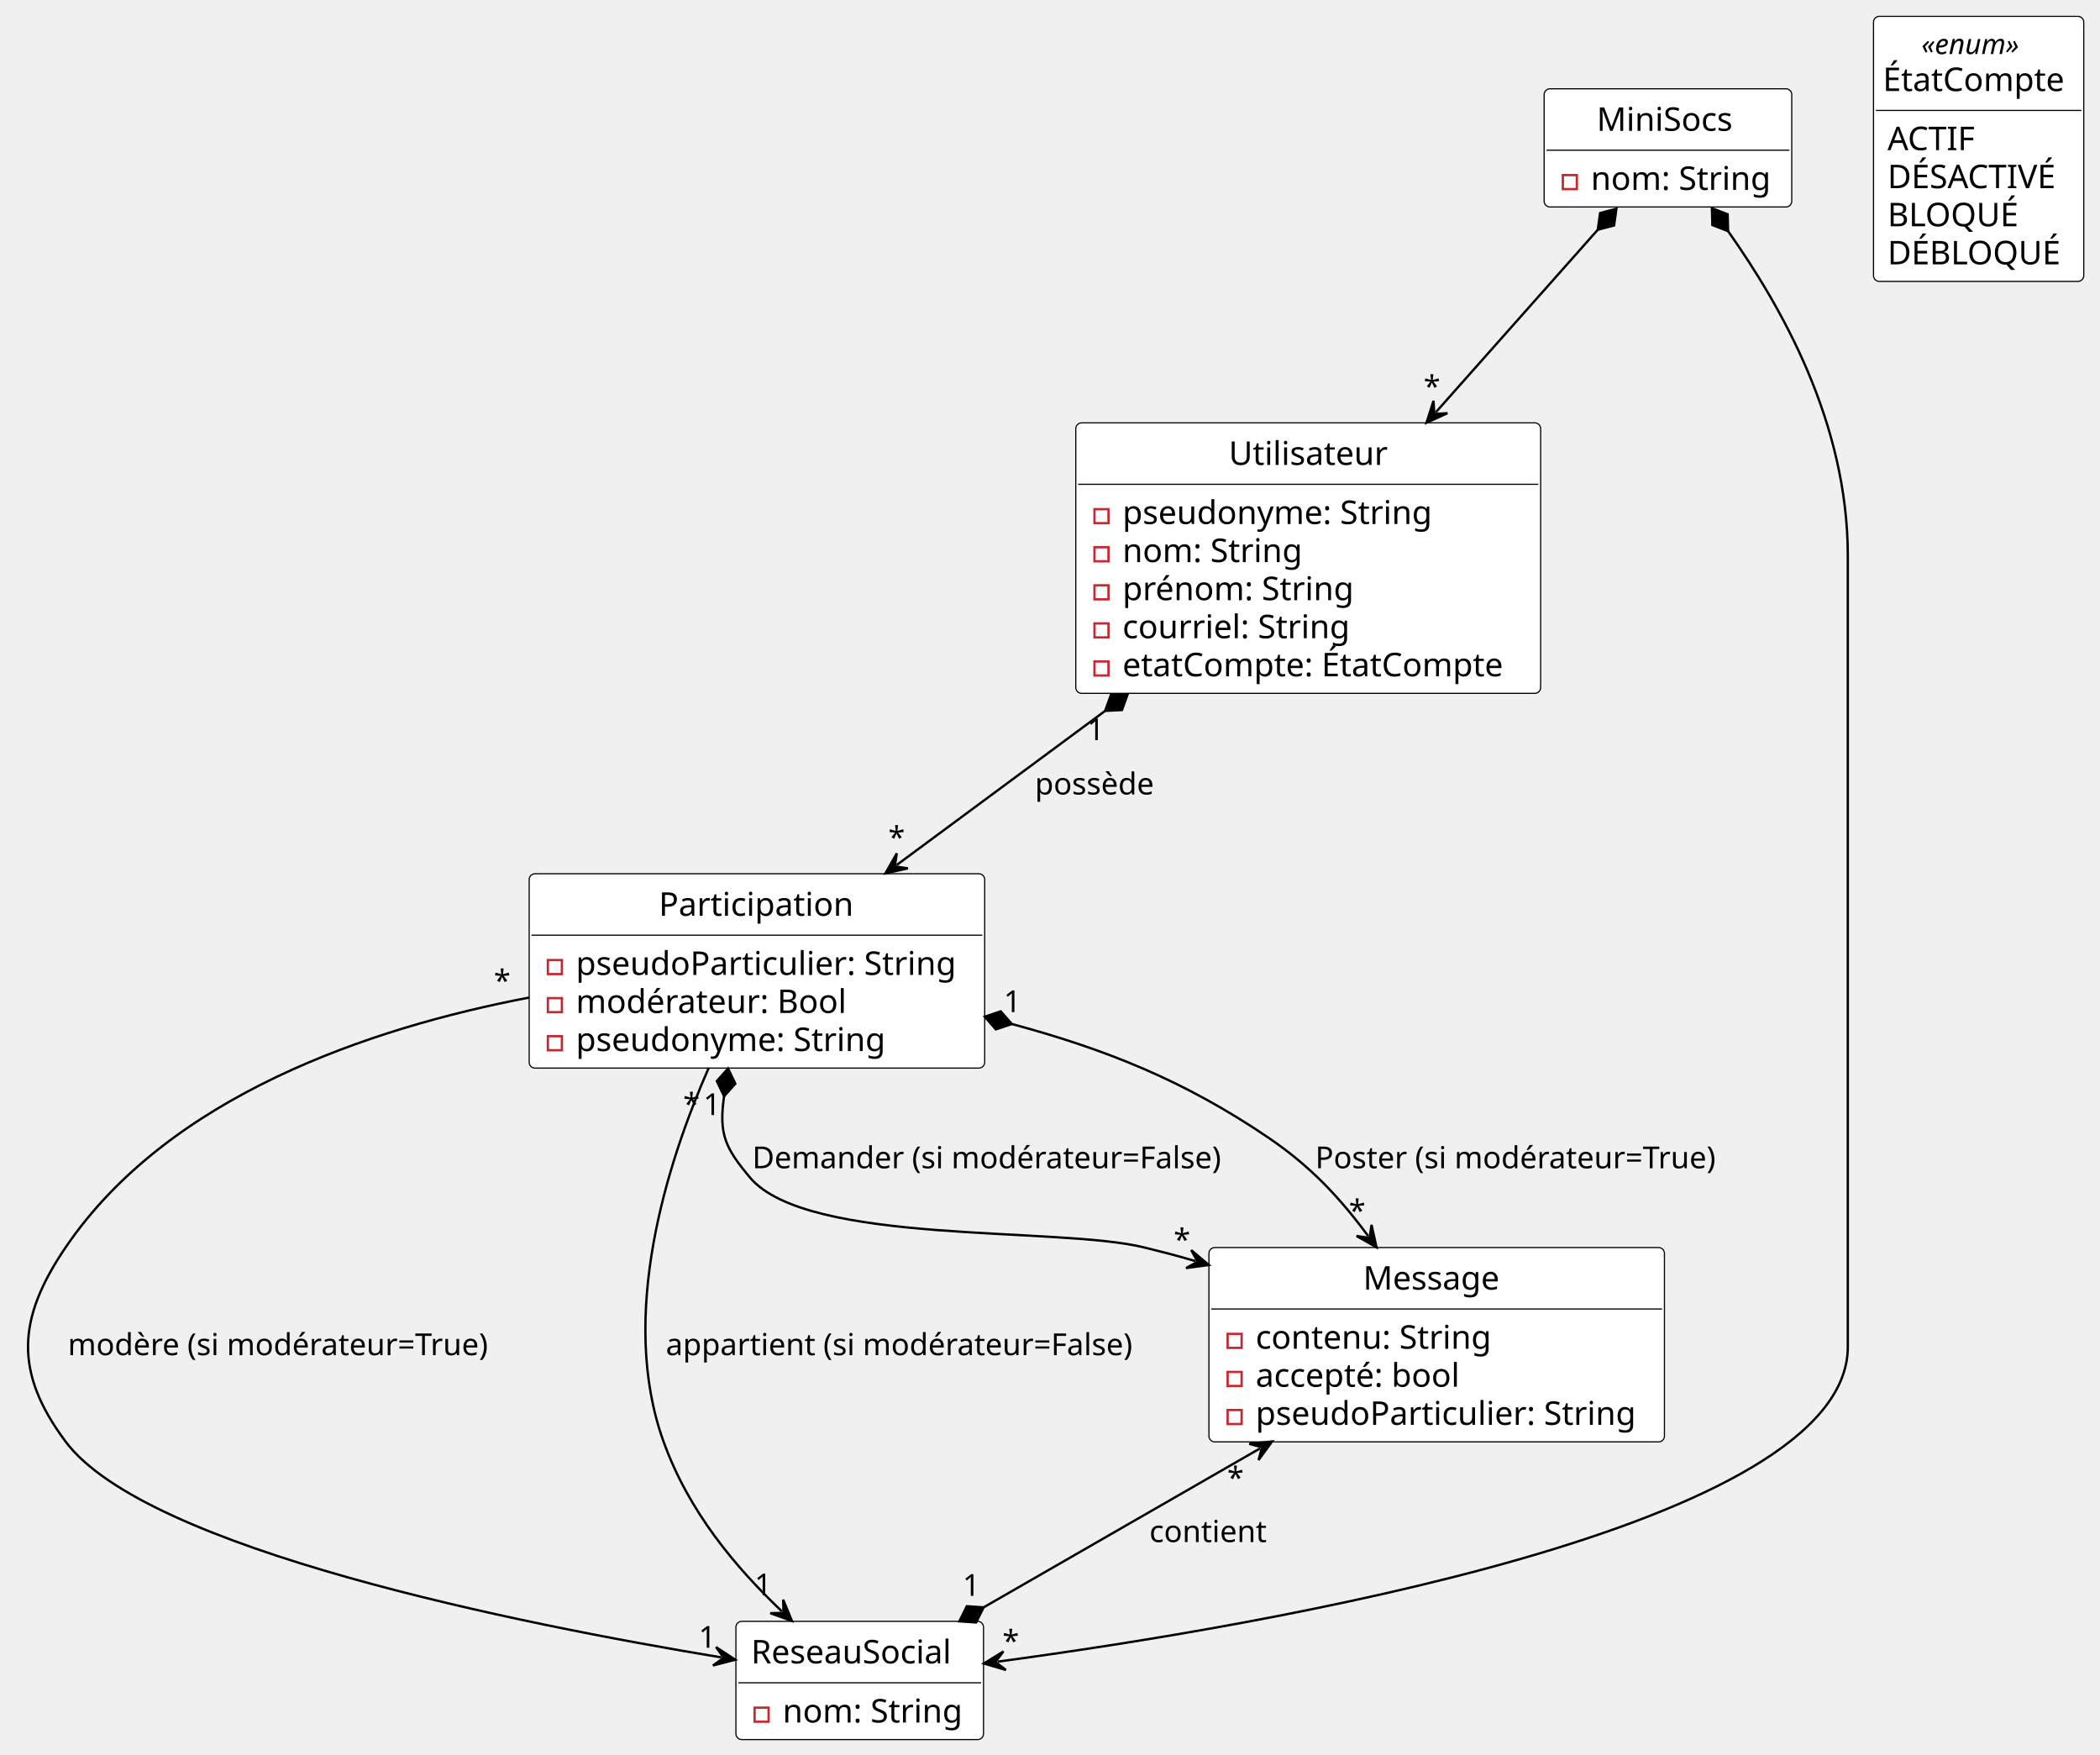
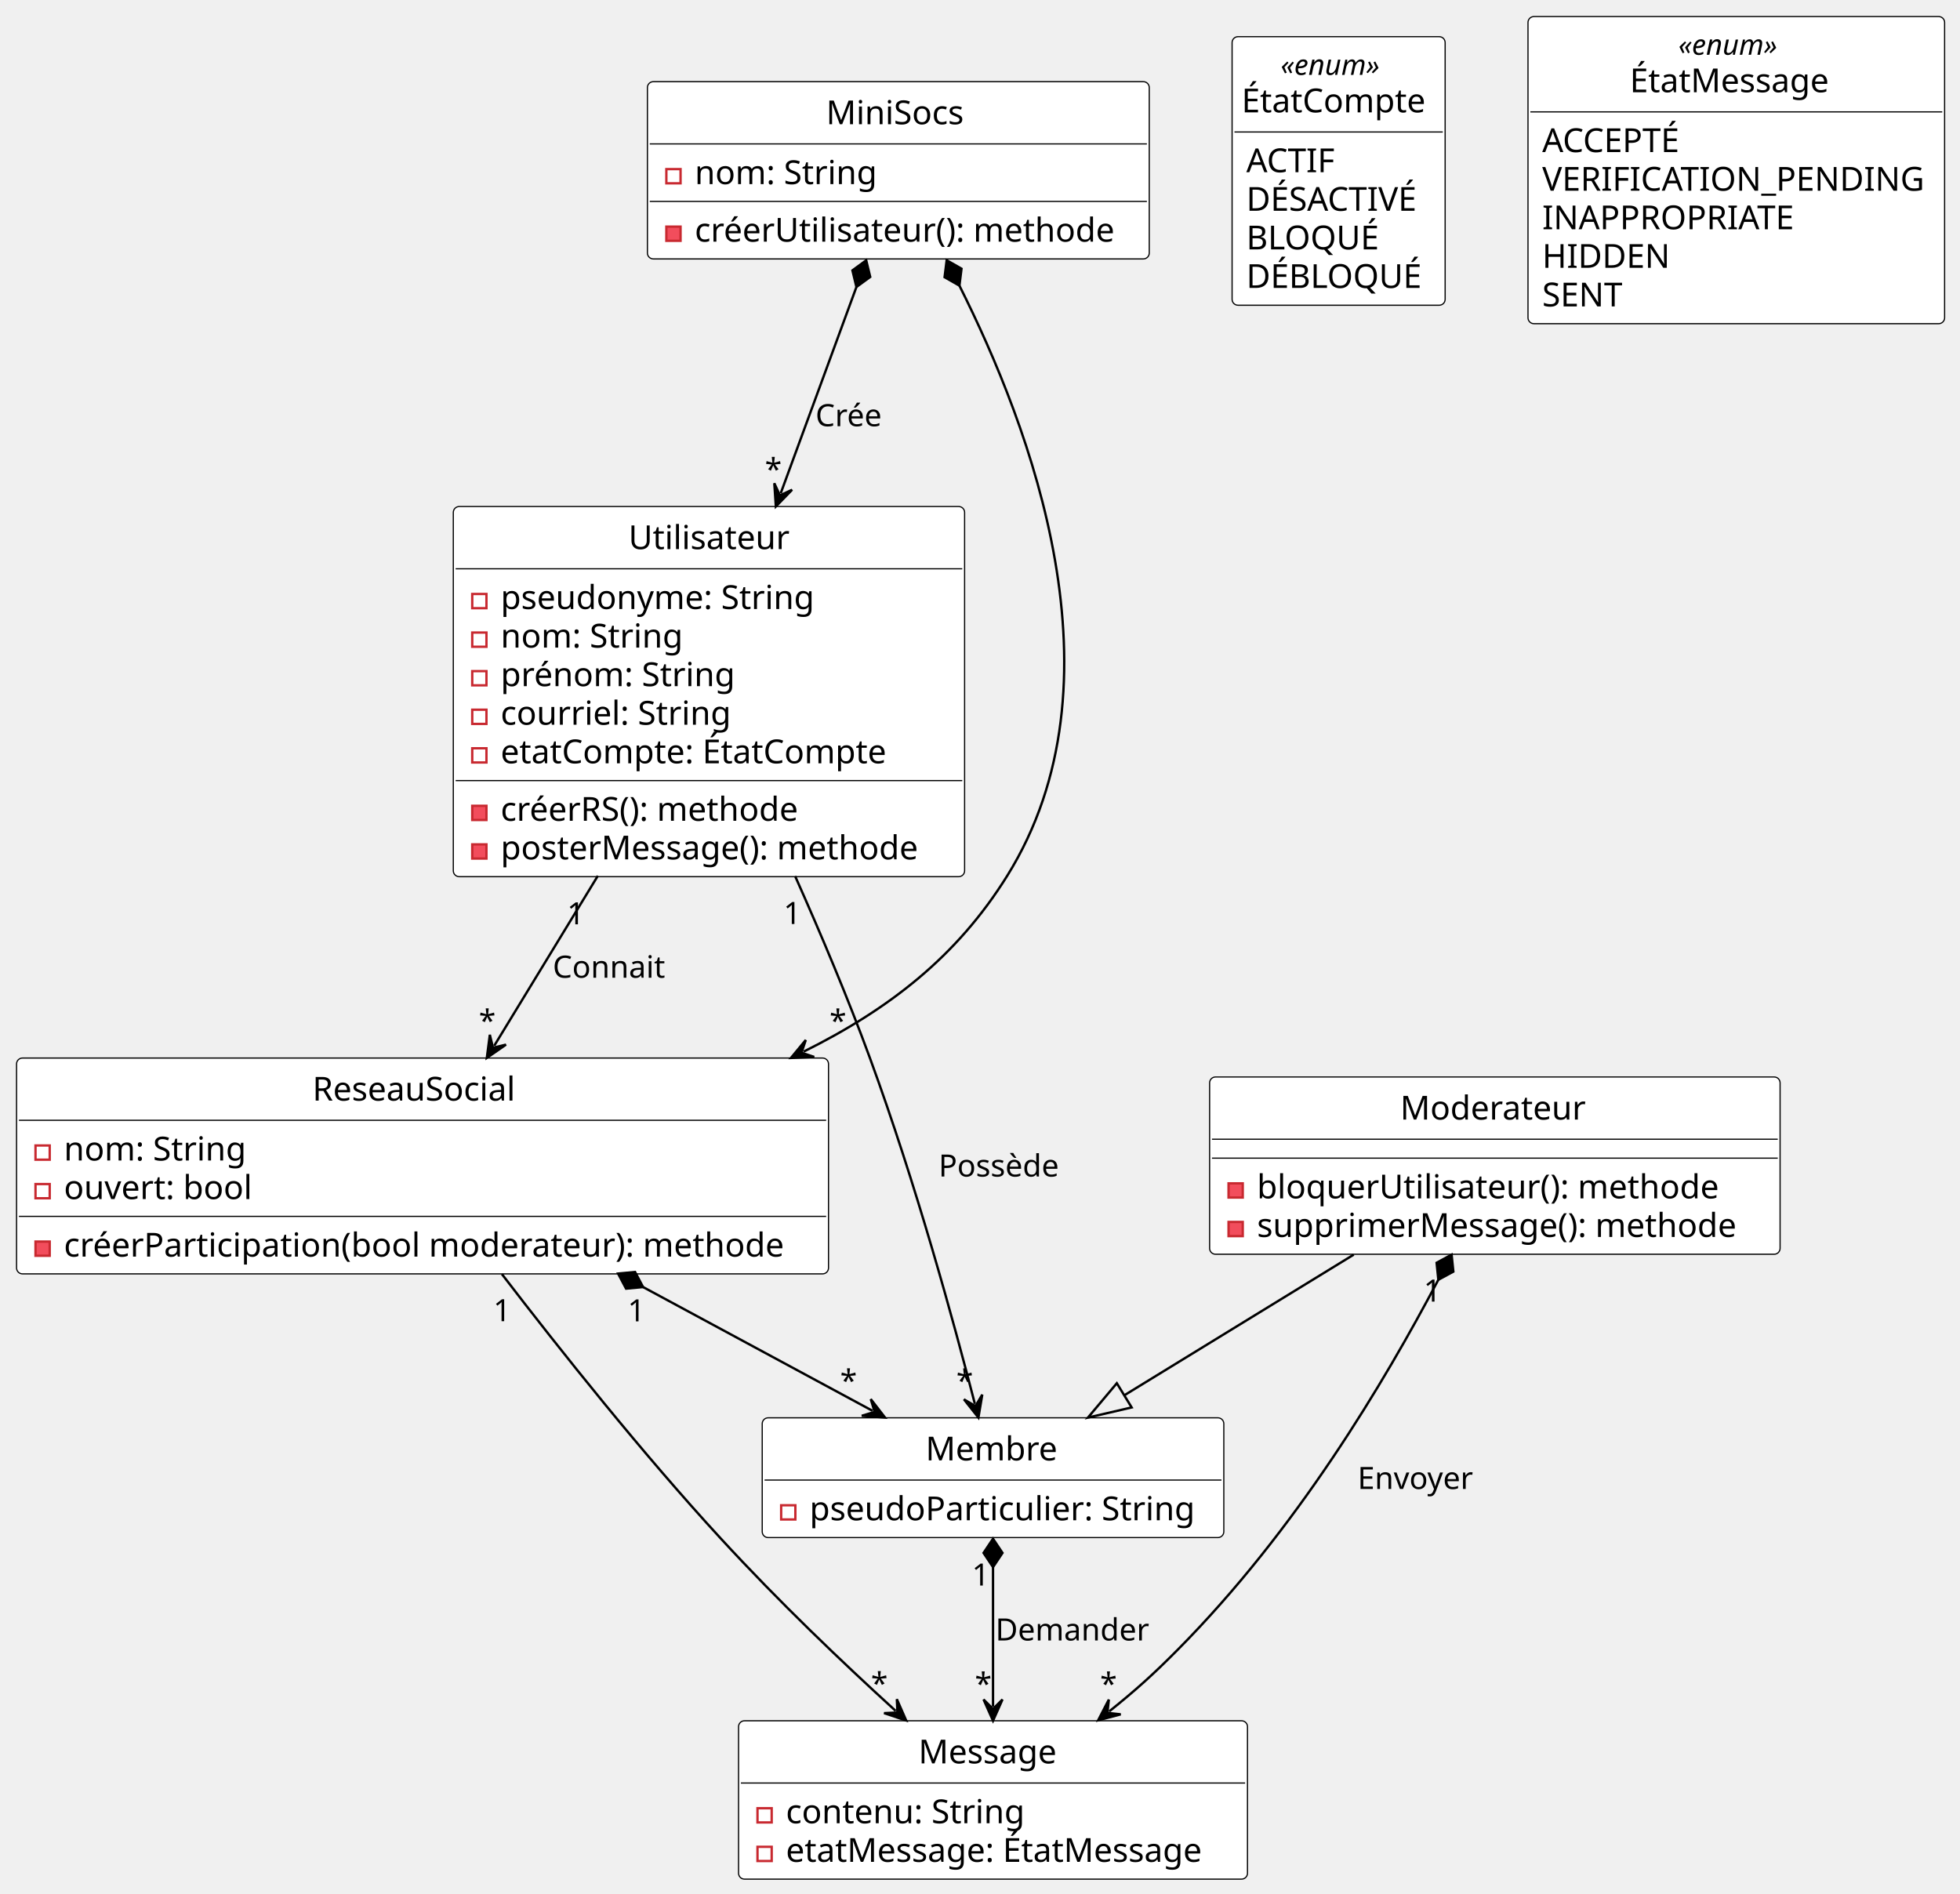
- <svg xmlns="http://www.w3.org/2000/svg" contentStyleType="text/css" height="751px" preserveAspectRatio="none" style="width:899px;height:751px;background:#FFFFFF;" version="1.1" viewBox="0 0 899 751" width="899px" zoomAndPan="magnify">
+ <svg xmlns="http://www.w3.org/2000/svg" contentStyleType="text/css" height="800px" preserveAspectRatio="none" style="width:828px;height:800px;background:#FFFFFF;" version="1.1" viewBox="0 0 828 800" width="828px" zoomAndPan="magnify">
  <defs />
  <g>
    <g id="elem_MiniSocs">
-       <rect codeLine="14" fill="#FFFFFF" height="50.594" id="MiniSocs" rx="2.5" ry="2.5" style="stroke:#000000;stroke-width:0.5;" width="106" x="661.04" y="38" />
-       <text fill="#000000" font-family="sans-serif" font-size="14" lengthAdjust="spacing" textLength="61" x="683.54" y="55.995">MiniSocs</text>
-       <line style="stroke:#000000;stroke-width:0.5;" x1="662.04" x2="766.04" y1="64.297" y2="64.297" />
-       <rect fill="none" height="6" style="stroke:#C82930;stroke-width:1.0;" width="6" x="669.04" y="74.945" />
-       <text fill="#000000" font-family="sans-serif" font-size="14" lengthAdjust="spacing" textLength="80" x="681.04" y="81.292">nom: String</text>
+       <rect codeLine="14" fill="#FFFFFF" height="74.891" id="MiniSocs" rx="2.5" ry="2.5" style="stroke:#000000;stroke-width:0.5;" width="212" x="273.5" y="34.5" />
+       <text fill="#000000" font-family="sans-serif" font-size="14" lengthAdjust="spacing" textLength="61" x="349" y="52.495">MiniSocs</text>
+       <line style="stroke:#000000;stroke-width:0.5;" x1="274.5" x2="484.5" y1="60.797" y2="60.797" />
+       <rect fill="none" height="6" style="stroke:#C82930;stroke-width:1.0;" width="6" x="281.5" y="71.445" />
+       <text fill="#000000" font-family="sans-serif" font-size="14" lengthAdjust="spacing" textLength="80" x="293.5" y="77.792">nom: String</text>
+       <line style="stroke:#000000;stroke-width:0.5;" x1="274.5" x2="484.5" y1="85.094" y2="85.094" />
+       <rect fill="#F24D5C" height="6" style="stroke:#C82930;stroke-width:1.0;" width="6" x="281.5" y="95.742" />
+       <text fill="#000000" font-family="sans-serif" font-size="14" lengthAdjust="spacing" textLength="186" x="293.5" y="102.089">créerUtilisateur(): methode</text>
    </g>
    <g id="elem_Utilisateur">
-       <rect codeLine="18" fill="#FFFFFF" height="115.781" id="Utilisateur" rx="2.5" ry="2.5" style="stroke:#000000;stroke-width:0.5;" width="199" x="460.54" y="181" />
-       <text fill="#000000" font-family="sans-serif" font-size="14" lengthAdjust="spacing" textLength="68" x="526.04" y="198.995">Utilisateur</text>
-       <line style="stroke:#000000;stroke-width:0.5;" x1="461.54" x2="658.54" y1="207.297" y2="207.297" />
-       <rect fill="none" height="6" style="stroke:#C82930;stroke-width:1.0;" width="6" x="468.54" y="217.945" />
-       <text fill="#000000" font-family="sans-serif" font-size="14" lengthAdjust="spacing" textLength="140" x="480.54" y="224.292">pseudonyme: String</text>
-       <rect fill="none" height="6" style="stroke:#C82930;stroke-width:1.0;" width="6" x="468.54" y="234.242" />
-       <text fill="#000000" font-family="sans-serif" font-size="14" lengthAdjust="spacing" textLength="80" x="480.54" y="240.589">nom: String</text>
-       <rect fill="none" height="6" style="stroke:#C82930;stroke-width:1.0;" width="6" x="468.54" y="250.539" />
-       <text fill="#000000" font-family="sans-serif" font-size="14" lengthAdjust="spacing" textLength="103" x="480.54" y="256.886">prénom: String</text>
-       <rect fill="none" height="6" style="stroke:#C82930;stroke-width:1.0;" width="6" x="468.54" y="266.836" />
-       <text fill="#000000" font-family="sans-serif" font-size="14" lengthAdjust="spacing" textLength="100" x="480.54" y="273.183">courriel: String</text>
-       <rect fill="none" height="6" style="stroke:#C82930;stroke-width:1.0;" width="6" x="468.54" y="283.133" />
-       <text fill="#000000" font-family="sans-serif" font-size="14" lengthAdjust="spacing" textLength="173" x="480.54" y="289.479">etatCompte: ÉtatCompte</text>
+       <rect codeLine="19" fill="#FFFFFF" height="156.375" id="Utilisateur" rx="2.5" ry="2.5" style="stroke:#000000;stroke-width:0.5;" width="216" x="191.5" y="214" />
+       <text fill="#000000" font-family="sans-serif" font-size="14" lengthAdjust="spacing" textLength="68" x="265.5" y="231.995">Utilisateur</text>
+       <line style="stroke:#000000;stroke-width:0.5;" x1="192.5" x2="406.5" y1="240.297" y2="240.297" />
+       <rect fill="none" height="6" style="stroke:#C82930;stroke-width:1.0;" width="6" x="199.5" y="250.945" />
+       <text fill="#000000" font-family="sans-serif" font-size="14" lengthAdjust="spacing" textLength="140" x="211.5" y="257.292">pseudonyme: String</text>
+       <rect fill="none" height="6" style="stroke:#C82930;stroke-width:1.0;" width="6" x="199.5" y="267.242" />
+       <text fill="#000000" font-family="sans-serif" font-size="14" lengthAdjust="spacing" textLength="80" x="211.5" y="273.589">nom: String</text>
+       <rect fill="none" height="6" style="stroke:#C82930;stroke-width:1.0;" width="6" x="199.5" y="283.539" />
+       <text fill="#000000" font-family="sans-serif" font-size="14" lengthAdjust="spacing" textLength="103" x="211.5" y="289.886">prénom: String</text>
+       <rect fill="none" height="6" style="stroke:#C82930;stroke-width:1.0;" width="6" x="199.5" y="299.836" />
+       <text fill="#000000" font-family="sans-serif" font-size="14" lengthAdjust="spacing" textLength="100" x="211.5" y="306.183">courriel: String</text>
+       <rect fill="none" height="6" style="stroke:#C82930;stroke-width:1.0;" width="6" x="199.5" y="316.133" />
+       <text fill="#000000" font-family="sans-serif" font-size="14" lengthAdjust="spacing" textLength="173" x="211.5" y="322.479">etatCompte: ÉtatCompte</text>
+       <line style="stroke:#000000;stroke-width:0.5;" x1="192.5" x2="406.5" y1="329.781" y2="329.781" />
+       <rect fill="#F24D5C" height="6" style="stroke:#C82930;stroke-width:1.0;" width="6" x="199.5" y="340.43" />
+       <text fill="#000000" font-family="sans-serif" font-size="14" lengthAdjust="spacing" textLength="137" x="211.5" y="346.776">créerRS(): methode</text>
+       <rect fill="#F24D5C" height="6" style="stroke:#C82930;stroke-width:1.0;" width="6" x="199.5" y="356.727" />
+       <text fill="#000000" font-family="sans-serif" font-size="14" lengthAdjust="spacing" textLength="190" x="211.5" y="363.073">posterMessage(): methode</text>
    </g>
    <g id="elem_ÉtatCompte">
-       <rect codeLine="25" fill="#FFFFFF" height="113.453" id="ÉtatCompte" rx="2.5" ry="2.5" style="stroke:#000000;stroke-width:0.5;" width="90" x="802.04" y="7" />
-       <text fill="#000000" font-family="sans-serif" font-size="12" font-style="italic" lengthAdjust="spacing" textLength="49" x="822.54" y="23.139">«enum»</text>
-       <text fill="#000000" font-family="sans-serif" font-size="14" lengthAdjust="spacing" textLength="82" x="806.04" y="38.964">ÉtatCompte</text>
-       <line style="stroke:#000000;stroke-width:0.5;" x1="803.04" x2="891.04" y1="47.266" y2="47.266" />
-       <text fill="#000000" font-family="sans-serif" font-size="14" lengthAdjust="spacing" textLength="39" x="808.04" y="64.261">ACTIF</text>
-       <text fill="#000000" font-family="sans-serif" font-size="14" lengthAdjust="spacing" textLength="78" x="808.04" y="80.558">DÉSACTIVÉ</text>
-       <text fill="#000000" font-family="sans-serif" font-size="14" lengthAdjust="spacing" textLength="58" x="808.04" y="96.855">BLOQUÉ</text>
-       <text fill="#000000" font-family="sans-serif" font-size="14" lengthAdjust="spacing" textLength="78" x="808.04" y="113.151">DÉBLOQUÉ</text>
+       <rect codeLine="29" fill="#FFFFFF" height="113.453" id="ÉtatCompte" rx="2.5" ry="2.5" style="stroke:#000000;stroke-width:0.5;" width="90" x="520.5" y="15.5" />
+       <text fill="#000000" font-family="sans-serif" font-size="12" font-style="italic" lengthAdjust="spacing" textLength="49" x="541" y="31.639">«enum»</text>
+       <text fill="#000000" font-family="sans-serif" font-size="14" lengthAdjust="spacing" textLength="82" x="524.5" y="47.464">ÉtatCompte</text>
+       <line style="stroke:#000000;stroke-width:0.5;" x1="521.5" x2="609.5" y1="55.766" y2="55.766" />
+       <text fill="#000000" font-family="sans-serif" font-size="14" lengthAdjust="spacing" textLength="39" x="526.5" y="72.761">ACTIF</text>
+       <text fill="#000000" font-family="sans-serif" font-size="14" lengthAdjust="spacing" textLength="78" x="526.5" y="89.058">DÉSACTIVÉ</text>
+       <text fill="#000000" font-family="sans-serif" font-size="14" lengthAdjust="spacing" textLength="58" x="526.5" y="105.355">BLOQUÉ</text>
+       <text fill="#000000" font-family="sans-serif" font-size="14" lengthAdjust="spacing" textLength="78" x="526.5" y="121.651">DÉBLOQUÉ</text>
    </g>
-     <g id="elem_Participation">
-       <rect codeLine="32" fill="#FFFFFF" height="83.188" id="Participation" rx="2.5" ry="2.5" style="stroke:#000000;stroke-width:0.5;" width="195" x="226.54" y="374" />
-       <text fill="#000000" font-family="sans-serif" font-size="14" lengthAdjust="spacing" textLength="84" x="282.04" y="391.995">Participation</text>
-       <line style="stroke:#000000;stroke-width:0.5;" x1="227.54" x2="420.54" y1="400.297" y2="400.297" />
-       <rect fill="none" height="6" style="stroke:#C82930;stroke-width:1.0;" width="6" x="234.54" y="410.945" />
-       <text fill="#000000" font-family="sans-serif" font-size="14" lengthAdjust="spacing" textLength="169" x="246.54" y="417.292">pseudoParticulier: String</text>
-       <rect fill="none" height="6" style="stroke:#C82930;stroke-width:1.0;" width="6" x="234.54" y="427.242" />
-       <text fill="#000000" font-family="sans-serif" font-size="14" lengthAdjust="spacing" textLength="121" x="246.54" y="433.589">modérateur: Bool</text>
-       <rect fill="none" height="6" style="stroke:#C82930;stroke-width:1.0;" width="6" x="234.54" y="443.539" />
-       <text fill="#000000" font-family="sans-serif" font-size="14" lengthAdjust="spacing" textLength="140" x="246.54" y="449.886">pseudonyme: String</text>
+     <g id="elem_ÉtatMessage">
+       <rect codeLine="36" fill="#FFFFFF" height="129.75" id="ÉtatMessage" rx="2.5" ry="2.5" style="stroke:#000000;stroke-width:0.5;" width="176" x="645.5" y="7" />
+       <text fill="#000000" font-family="sans-serif" font-size="12" font-style="italic" lengthAdjust="spacing" textLength="49" x="709" y="23.139">«enum»</text>
+       <text fill="#000000" font-family="sans-serif" font-size="14" lengthAdjust="spacing" textLength="90" x="688.5" y="38.964">ÉtatMessage</text>
+       <line style="stroke:#000000;stroke-width:0.5;" x1="646.5" x2="820.5" y1="47.266" y2="47.266" />
+       <text fill="#000000" font-family="sans-serif" font-size="14" lengthAdjust="spacing" textLength="65" x="651.5" y="64.261">ACCEPTÉ</text>
+       <text fill="#000000" font-family="sans-serif" font-size="14" lengthAdjust="spacing" textLength="164" x="651.5" y="80.558">VERIFICATION_PENDING</text>
+       <text fill="#000000" font-family="sans-serif" font-size="14" lengthAdjust="spacing" textLength="110" x="651.5" y="96.855">INAPPROPRIATE</text>
+       <text fill="#000000" font-family="sans-serif" font-size="14" lengthAdjust="spacing" textLength="54" x="651.5" y="113.151">HIDDEN</text>
+       <text fill="#000000" font-family="sans-serif" font-size="14" lengthAdjust="spacing" textLength="37" x="651.5" y="129.448">SENT</text>
+     </g>
+     <g id="elem_Membre">
+       <rect codeLine="44" fill="#FFFFFF" height="50.594" id="Membre" rx="2.5" ry="2.5" style="stroke:#000000;stroke-width:0.5;" width="195" x="322" y="599" />
+       <text fill="#000000" font-family="sans-serif" font-size="14" lengthAdjust="spacing" textLength="57" x="391" y="616.995">Membre</text>
+       <line style="stroke:#000000;stroke-width:0.5;" x1="323" x2="516" y1="625.297" y2="625.297" />
+       <rect fill="none" height="6" style="stroke:#C82930;stroke-width:1.0;" width="6" x="330" y="635.945" />
+       <text fill="#000000" font-family="sans-serif" font-size="14" lengthAdjust="spacing" textLength="169" x="342" y="642.292">pseudoParticulier: String</text>
+     </g>
+     <g id="elem_Moderateur">
+       <rect codeLine="48" fill="#FFFFFF" height="74.891" id="Moderateur" rx="2.5" ry="2.5" style="stroke:#000000;stroke-width:0.5;" width="241" x="511" y="455" />
+       <text fill="#000000" font-family="sans-serif" font-size="14" lengthAdjust="spacing" textLength="80" x="591.5" y="472.995">Moderateur</text>
+       <line style="stroke:#000000;stroke-width:0.5;" x1="512" x2="751" y1="481.297" y2="481.297" />
+       <line style="stroke:#000000;stroke-width:0.5;" x1="512" x2="751" y1="489.297" y2="489.297" />
+       <rect fill="#F24D5C" height="6" style="stroke:#C82930;stroke-width:1.0;" width="6" x="519" y="499.945" />
+       <text fill="#000000" font-family="sans-serif" font-size="14" lengthAdjust="spacing" textLength="203" x="531" y="506.292">bloquerUtilisateur(): methode</text>
+       <rect fill="#F24D5C" height="6" style="stroke:#C82930;stroke-width:1.0;" width="6" x="519" y="516.242" />
+       <text fill="#000000" font-family="sans-serif" font-size="14" lengthAdjust="spacing" textLength="215" x="531" y="522.589">supprimerMessage(): methode</text>
    </g>
    <g id="elem_ReseauSocial">
-       <rect codeLine="38" fill="#FFFFFF" height="50.594" id="ReseauSocial" rx="2.5" ry="2.5" style="stroke:#000000;stroke-width:0.5;" width="106" x="315.04" y="694" />
-       <text fill="#000000" font-family="sans-serif" font-size="14" lengthAdjust="spacing" textLength="93" x="321.54" y="711.995">ReseauSocial</text>
-       <line style="stroke:#000000;stroke-width:0.5;" x1="316.04" x2="420.04" y1="720.297" y2="720.297" />
-       <rect fill="none" height="6" style="stroke:#C82930;stroke-width:1.0;" width="6" x="323.04" y="730.945" />
-       <text fill="#000000" font-family="sans-serif" font-size="14" lengthAdjust="spacing" textLength="80" x="335.04" y="737.292">nom: String</text>
+       <rect codeLine="53" fill="#FFFFFF" height="91.188" id="ReseauSocial" rx="2.5" ry="2.5" style="stroke:#000000;stroke-width:0.5;" width="343" x="7" y="447" />
+       <text fill="#000000" font-family="sans-serif" font-size="14" lengthAdjust="spacing" textLength="93" x="132" y="464.995">ReseauSocial</text>
+       <line style="stroke:#000000;stroke-width:0.5;" x1="8" x2="349" y1="473.297" y2="473.297" />
+       <rect fill="none" height="6" style="stroke:#C82930;stroke-width:1.0;" width="6" x="15" y="483.945" />
+       <text fill="#000000" font-family="sans-serif" font-size="14" lengthAdjust="spacing" textLength="80" x="27" y="490.292">nom: String</text>
+       <rect fill="none" height="6" style="stroke:#C82930;stroke-width:1.0;" width="6" x="15" y="500.242" />
+       <text fill="#000000" font-family="sans-serif" font-size="14" lengthAdjust="spacing" textLength="83" x="27" y="506.589">ouvert: bool</text>
+       <line style="stroke:#000000;stroke-width:0.5;" x1="8" x2="349" y1="513.891" y2="513.891" />
+       <rect fill="#F24D5C" height="6" style="stroke:#C82930;stroke-width:1.0;" width="6" x="15" y="524.539" />
+       <text fill="#000000" font-family="sans-serif" font-size="14" lengthAdjust="spacing" textLength="317" x="27" y="530.886">créerParticipation(bool moderateur): methode</text>
    </g>
    <g id="elem_Message">
-       <rect codeLine="42" fill="#FFFFFF" height="83.188" id="Message" rx="2.5" ry="2.5" style="stroke:#000000;stroke-width:0.5;" width="195" x="517.54" y="534" />
-       <text fill="#000000" font-family="sans-serif" font-size="14" lengthAdjust="spacing" textLength="63" x="583.54" y="551.995">Message</text>
-       <line style="stroke:#000000;stroke-width:0.5;" x1="518.54" x2="711.54" y1="560.297" y2="560.297" />
-       <rect fill="none" height="6" style="stroke:#C82930;stroke-width:1.0;" width="6" x="525.54" y="570.945" />
-       <text fill="#000000" font-family="sans-serif" font-size="14" lengthAdjust="spacing" textLength="107" x="537.54" y="577.292">contenu: String</text>
-       <rect fill="none" height="6" style="stroke:#C82930;stroke-width:1.0;" width="6" x="525.54" y="587.242" />
-       <text fill="#000000" font-family="sans-serif" font-size="14" lengthAdjust="spacing" textLength="95" x="537.54" y="593.589">accepté: bool</text>
-       <rect fill="none" height="6" style="stroke:#C82930;stroke-width:1.0;" width="6" x="525.54" y="603.539" />
-       <text fill="#000000" font-family="sans-serif" font-size="14" lengthAdjust="spacing" textLength="169" x="537.54" y="609.886">pseudoParticulier: String</text>
+       <rect codeLine="59" fill="#FFFFFF" height="66.891" id="Message" rx="2.5" ry="2.5" style="stroke:#000000;stroke-width:0.5;" width="215" x="312" y="727" />
+       <text fill="#000000" font-family="sans-serif" font-size="14" lengthAdjust="spacing" textLength="63" x="388" y="744.995">Message</text>
+       <line style="stroke:#000000;stroke-width:0.5;" x1="313" x2="526" y1="753.297" y2="753.297" />
+       <rect fill="none" height="6" style="stroke:#C82930;stroke-width:1.0;" width="6" x="320" y="763.945" />
+       <text fill="#000000" font-family="sans-serif" font-size="14" lengthAdjust="spacing" textLength="107" x="332" y="770.292">contenu: String</text>
+       <rect fill="none" height="6" style="stroke:#C82930;stroke-width:1.0;" width="6" x="320" y="780.242" />
+       <text fill="#000000" font-family="sans-serif" font-size="14" lengthAdjust="spacing" textLength="189" x="332" y="786.589">etatMessage: ÉtatMessage</text>
    </g>
    <g id="link_MiniSocs_Utilisateur">
-       <path codeLine="49" d="M684.005,98.336 C662.885,122.136 642.193,145.442 614.673,176.452 " fill="none" id="MiniSocs-Utilisateur" style="stroke:#000000;stroke-width:1.0;" />
-       <polygon fill="#000000" points="691.97,89.36,684.996,91.193,684.005,98.336,690.979,96.503,691.97,89.36" style="stroke:#000000;stroke-width:1.0;" />
-       <polygon fill="#000000" points="610.69,180.94,619.656,176.864,614.009,177.2,613.672,171.554,610.69,180.94" style="stroke:#000000;stroke-width:1.0;" />
-       <text fill="#000000" font-family="sans-serif" font-size="13" lengthAdjust="spacing" textLength="7" x="609.436" y="170.038">*</text>
+       <path codeLine="65" d="M361.797,121.246 C351.367,149.676 342.798,173.028 329.828,208.357 " fill="none" id="MiniSocs-Utilisateur" style="stroke:#000000;stroke-width:1.0;" />
+       <polygon fill="#000000" points="365.93,109.98,360.108,114.235,361.797,121.246,367.619,116.991,365.93,109.98" style="stroke:#000000;stroke-width:1.0;" />
+       <polygon fill="#000000" points="327.76,213.99,334.617,206.92,329.483,209.296,327.107,204.163,327.76,213.99" style="stroke:#000000;stroke-width:1.0;" />
+       <text fill="#000000" font-family="sans-serif" font-size="13" lengthAdjust="spacing" textLength="30" x="344.5" y="180.067">Crée</text>
+       <text fill="#000000" font-family="sans-serif" font-size="13" lengthAdjust="spacing" textLength="7" x="323.12" y="202.895">*</text>
    </g>
-     <g id="link_Utilisateur_Participation">
-       <path codeLine="50" d="M473.112,304.276 C439.242,329.326 414.735,347.444 383.875,370.254 " fill="none" id="Utilisateur-Participation" style="stroke:#000000;stroke-width:1.0;" />
-       <polygon fill="#000000" points="482.76,297.14,475.558,297.492,473.112,304.276,480.315,303.924,482.76,297.14" style="stroke:#000000;stroke-width:1.0;" />
-       <polygon fill="#000000" points="379.05,373.82,388.665,371.687,383.071,370.848,383.91,365.254,379.05,373.82" style="stroke:#000000;stroke-width:1.0;" />
-       <text fill="#000000" font-family="sans-serif" font-size="13" lengthAdjust="spacing" textLength="54" x="443.04" y="340.067">possède</text>
-       <text fill="#000000" font-family="sans-serif" font-size="13" lengthAdjust="spacing" textLength="8" x="465.362" y="316.817">1</text>
-       <text fill="#000000" font-family="sans-serif" font-size="13" lengthAdjust="spacing" textLength="7" x="380.259" y="363.045">*</text>
+     <g id="link_Utilisateur_ReseauSocial">
+       <path codeLine="66" d="M252.55,370.03 C236.67,396.08 222.603,419.147 208.783,441.817 " fill="none" id="Utilisateur-to-ReseauSocial" style="stroke:#000000;stroke-width:1.0;" />
+       <polygon fill="#000000" points="205.66,446.94,213.76,441.337,208.263,442.671,206.929,437.173,205.66,446.94" style="stroke:#000000;stroke-width:1.0;" />
+       <text fill="#000000" font-family="sans-serif" font-size="13" lengthAdjust="spacing" textLength="49" x="233.5" y="413.067">Connait</text>
+       <text fill="#000000" font-family="sans-serif" font-size="13" lengthAdjust="spacing" textLength="8" x="239.535" y="390.504">1</text>
+       <text fill="#000000" font-family="sans-serif" font-size="13" lengthAdjust="spacing" textLength="7" x="202.283" y="435.878">*</text>
    </g>
-     <g id="link_Participation_ReseauSocial">
-       <path codeLine="51" d="M226.46,427.01 C158.39,440 72.14,469.05 28.04,534 C7.32,564.52 6,587.42 28.04,617 C62.45,663.19 222.091,695.08 308.831,709.44 " fill="none" id="Participation-to-ReseauSocial" style="stroke:#000000;stroke-width:1.0;" />
-       <polygon fill="#000000" points="314.75,710.42,306.524,705.004,309.817,709.603,305.217,712.896,314.75,710.42" style="stroke:#000000;stroke-width:1.0;" />
-       <text fill="#000000" font-family="sans-serif" font-size="13" lengthAdjust="spacing" textLength="193" x="29.04" y="580.067">modère (si modérateur=True)</text>
-       <text fill="#000000" font-family="sans-serif" font-size="13" lengthAdjust="spacing" textLength="7" x="211.405" y="424.394">*</text>
-       <text fill="#000000" font-family="sans-serif" font-size="13" lengthAdjust="spacing" textLength="8" x="299.052" y="705.295">1</text>
+     <g id="link_Utilisateur_Membre">
+       <path codeLine="67" d="M335.9,370.15 C346.74,394.47 358.2,421.62 367.5,447 C387,500.24 402.962,558.69 411.832,593.1 " fill="none" id="Utilisateur-to-Membre" style="stroke:#000000;stroke-width:1.0;" />
+       <polygon fill="#000000" points="413.33,598.91,414.957,589.196,412.082,594.068,407.21,591.193,413.33,598.91" style="stroke:#000000;stroke-width:1.0;" />
+       <text fill="#000000" font-family="sans-serif" font-size="13" lengthAdjust="spacing" textLength="54" x="396.5" y="497.067">Possède</text>
+       <text fill="#000000" font-family="sans-serif" font-size="13" lengthAdjust="spacing" textLength="8" x="330.988" y="390.369">1</text>
+       <text fill="#000000" font-family="sans-serif" font-size="13" lengthAdjust="spacing" textLength="7" x="403.973" y="587.977">*</text>
    </g>
-     <g id="link_Participation_ReseauSocial">
-       <path codeLine="52" d="M303.43,457.01 C285.36,498.2 264.74,563.4 284.04,617 C294.97,647.34 314.997,670.91 334.687,689.68 " fill="none" id="Participation-to-ReseauSocial-1" style="stroke:#000000;stroke-width:1.0;" />
-       <polygon fill="#000000" points="339.03,693.82,335.276,684.715,335.411,690.37,329.756,690.505,339.03,693.82" style="stroke:#000000;stroke-width:1.0;" />
-       <text fill="#000000" font-family="sans-serif" font-size="13" lengthAdjust="spacing" textLength="214" x="285.04" y="580.067">appartient (si modérateur=False)</text>
-       <text fill="#000000" font-family="sans-serif" font-size="13" lengthAdjust="spacing" textLength="7" x="292.437" y="477.19">*</text>
-       <text fill="#000000" font-family="sans-serif" font-size="13" lengthAdjust="spacing" textLength="8" x="322.984" y="682.865">1</text>
+     <g id="link_Moderateur_Message">
+       <path codeLine="69" d="M607.628,540.672 C584.758,583.992 547.98,646.08 497.5,697 C487.24,707.35 479.988,713.882 468.598,723.032 " fill="none" id="Moderateur-Message" style="stroke:#000000;stroke-width:1.0;" />
+       <polygon fill="#000000" points="613.23,530.06,606.891,533.499,607.628,540.672,613.966,537.233,613.23,530.06" style="stroke:#000000;stroke-width:1.0;" />
+       <polygon fill="#000000" points="463.92,726.79,473.442,724.272,467.818,723.659,468.431,718.035,463.92,726.79" style="stroke:#000000;stroke-width:1.0;" />
+       <text fill="#000000" font-family="sans-serif" font-size="13" lengthAdjust="spacing" textLength="51" x="573.5" y="629.067">Envoyer</text>
+       <text fill="#000000" font-family="sans-serif" font-size="13" lengthAdjust="spacing" textLength="8" x="601.402" y="549.892">1</text>
+       <text fill="#000000" font-family="sans-serif" font-size="13" lengthAdjust="spacing" textLength="7" x="464.72" y="716.024">*</text>
    </g>
-     <g id="link_Participation_Message">
-       <path codeLine="53" d="M309.978,469.239 C307.658,485.429 310.4,491.3 321.04,504 C345.54,533.23 453.03,524.77 490.04,534 C499,536.24 502.5,537.101 511.73,539.791 " fill="none" id="Participation-Message" style="stroke:#000000;stroke-width:1.0;" />
-       <polygon fill="#000000" points="311.68,457.36,306.869,462.732,309.978,469.239,314.788,463.867,311.68,457.36" style="stroke:#000000;stroke-width:1.0;" />
-       <polygon fill="#000000" points="517.49,541.47,509.969,535.112,512.69,540.071,507.73,542.792,517.49,541.47" style="stroke:#000000;stroke-width:1.0;" />
-       <text fill="#000000" font-family="sans-serif" font-size="13" lengthAdjust="spacing" textLength="216" x="322.04" y="500.067">Demander (si modérateur=False)</text>
-       <text fill="#000000" font-family="sans-serif" font-size="13" lengthAdjust="spacing" textLength="8" x="301.073" y="477.289">1</text>
-       <text fill="#000000" font-family="sans-serif" font-size="13" lengthAdjust="spacing" textLength="7" x="502.438" y="535.225">*</text>
-     </g>
-     <g id="link_Participation_Message">
-       <path codeLine="54" d="M433.157,438.313 C473.157,449.093 506.86,462.42 543.04,487 C561.1,499.27 573.458,512.529 585.718,529.079 " fill="none" id="Participation-Message-1" style="stroke:#000000;stroke-width:1.0;" />
-       <polygon fill="#000000" points="421.57,435.19,426.322,440.613,433.157,438.313,428.404,432.889,421.57,435.19" style="stroke:#000000;stroke-width:1.0;" />
-       <polygon fill="#000000" points="589.29,533.9,587.147,524.287,586.314,529.882,580.719,529.049,589.29,533.9" style="stroke:#000000;stroke-width:1.0;" />
-       <text fill="#000000" font-family="sans-serif" font-size="13" lengthAdjust="spacing" textLength="184" x="563.04" y="500.067">Poster (si modérateur=True)</text>
-       <text fill="#000000" font-family="sans-serif" font-size="13" lengthAdjust="spacing" textLength="8" x="429.661" y="433.226">1</text>
-       <text fill="#000000" font-family="sans-serif" font-size="13" lengthAdjust="spacing" textLength="7" x="577.446" y="522.83">*</text>
-     </g>
-     <g id="link_Message_ReseauSocial">
-       <path codeLine="55" d="M539.388,619.99 C496.178,644.83 457.883,666.848 421.083,688.008 " fill="none" id="Message-ReseauSocial" style="stroke:#000000;stroke-width:1.0;" />
-       <polygon fill="#000000" points="544.59,617,534.794,618.018,540.255,619.492,538.781,624.953,544.59,617" style="stroke:#000000;stroke-width:1.0;" />
-       <polygon fill="#000000" points="410.68,693.99,417.875,694.467,421.083,688.008,413.888,687.532,410.68,693.99" style="stroke:#000000;stroke-width:1.0;" />
-       <text fill="#000000" font-family="sans-serif" font-size="13" lengthAdjust="spacing" textLength="52" x="492.04" y="660.067">contient</text>
-       <text fill="#000000" font-family="sans-serif" font-size="13" lengthAdjust="spacing" textLength="7" x="525.342" y="637.178">*</text>
-       <text fill="#000000" font-family="sans-serif" font-size="13" lengthAdjust="spacing" textLength="8" x="412.099" y="683.076">1</text>
+     <g id="link_Membre_Message">
+       <path codeLine="70" d="M419.5,662.08 C419.5,683.69 419.5,697.3 419.5,720.99 " fill="none" id="Membre-Message" style="stroke:#000000;stroke-width:1.0;" />
+       <polygon fill="#000000" points="419.5,650.08,415.5,656.08,419.5,662.08,423.5,656.08,419.5,650.08" style="stroke:#000000;stroke-width:1.0;" />
+       <polygon fill="#000000" points="419.5,726.99,423.5,717.99,419.5,721.99,415.5,717.99,419.5,726.99" style="stroke:#000000;stroke-width:1.0;" />
+       <text fill="#000000" font-family="sans-serif" font-size="13" lengthAdjust="spacing" textLength="68" x="420.5" y="693.067">Demander</text>
+       <text fill="#000000" font-family="sans-serif" font-size="13" lengthAdjust="spacing" textLength="8" x="410.575" y="669.859">1</text>
+       <text fill="#000000" font-family="sans-serif" font-size="13" lengthAdjust="spacing" textLength="7" x="411.811" y="716.007">*</text>
    </g>
    <g id="link_MiniSocs_ReseauSocial">
-       <path codeLine="56" d="M739.786,98.937 C762.586,131.267 791.04,180.82 791.04,238 C791.04,238 791.04,238 791.04,576.5 C791.04,653.67 540.736,695.939 427.126,711.239 " fill="none" id="MiniSocs-ReseauSocial" style="stroke:#000000;stroke-width:1.0;" />
-       <polygon fill="#000000" points="732.87,89.13,733.059,96.339,739.786,98.937,739.597,91.728,732.87,89.13" style="stroke:#000000;stroke-width:1.0;" />
-       <polygon fill="#000000" points="421.18,712.04,430.633,714.803,426.135,711.373,429.566,706.875,421.18,712.04" style="stroke:#000000;stroke-width:1.0;" />
-       <text fill="#000000" font-family="sans-serif" font-size="13" lengthAdjust="spacing" textLength="7" x="429.145" y="707.041">*</text>
+       <path codeLine="72" d="M405.302,120.675 C435.152,180.166 476.51,288.05 425.5,370 C404.22,404.18 375.572,426.347 339.492,444.297 " fill="none" id="MiniSocs-ReseauSocial" style="stroke:#000000;stroke-width:1.0;" />
+       <polygon fill="#000000" points="399.92,109.95,399.036,117.107,405.302,120.675,406.186,113.519,399.92,109.95" style="stroke:#000000;stroke-width:1.0;" />
+       <polygon fill="#000000" points="334.12,446.97,343.96,446.542,338.597,444.743,340.396,439.38,334.12,446.97" style="stroke:#000000;stroke-width:1.0;" />
+       <text fill="#000000" font-family="sans-serif" font-size="13" lengthAdjust="spacing" textLength="7" x="350.413" y="435.913">*</text>
+     </g>
+     <g id="link_ReseauSocial_Message">
+       <path codeLine="73" d="M212.04,538.3 C236.6,570.32 271.31,613.94 304.5,650 C329.42,677.08 355.189,701.655 378.389,722.835 " fill="none" id="ReseauSocial-to-Message" style="stroke:#000000;stroke-width:1.0;" />
+       <polygon fill="#000000" points="382.82,726.88,378.87,717.858,379.127,723.509,373.476,723.766,382.82,726.88" style="stroke:#000000;stroke-width:1.0;" />
+       <text fill="#000000" font-family="sans-serif" font-size="13" lengthAdjust="spacing" textLength="8" x="208.379" y="558.191">1</text>
+       <text fill="#000000" font-family="sans-serif" font-size="13" lengthAdjust="spacing" textLength="7" x="367.91" y="715.875">*</text>
+     </g>
+     <g id="link_ReseauSocial_Membre">
+       <path codeLine="75" d="M271.662,543.756 C309.412,564.116 336.829,578.912 368.599,596.042 " fill="none" id="ReseauSocial-Membre" style="stroke:#000000;stroke-width:1.0;" />
+       <polygon fill="#000000" points="261.1,538.06,264.482,544.429,271.662,543.756,268.28,537.388,261.1,538.06" style="stroke:#000000;stroke-width:1.0;" />
+       <polygon fill="#000000" points="373.88,598.89,367.856,591.098,369.479,596.517,364.06,598.139,373.88,598.89" style="stroke:#000000;stroke-width:1.0;" />
+       <text fill="#000000" font-family="sans-serif" font-size="13" lengthAdjust="spacing" textLength="8" x="265.136" y="558.247">1</text>
+       <text fill="#000000" font-family="sans-serif" font-size="13" lengthAdjust="spacing" textLength="7" x="354.907" y="587.952">*</text>
+     </g>
+     <g id="link_Moderateur_Membre">
+       <path codeLine="77" d="M571.88,530.06 C536,552.06 506.625,570.071 474.935,589.501 " fill="none" id="Moderateur-to-Membre" style="stroke:#000000;stroke-width:1.0;" />
+       <polygon fill="none" points="459.59,598.91,478.072,594.616,471.799,584.386,459.59,598.91" style="stroke:#000000;stroke-width:1.0;" />
    </g>
  </g>
</svg>
